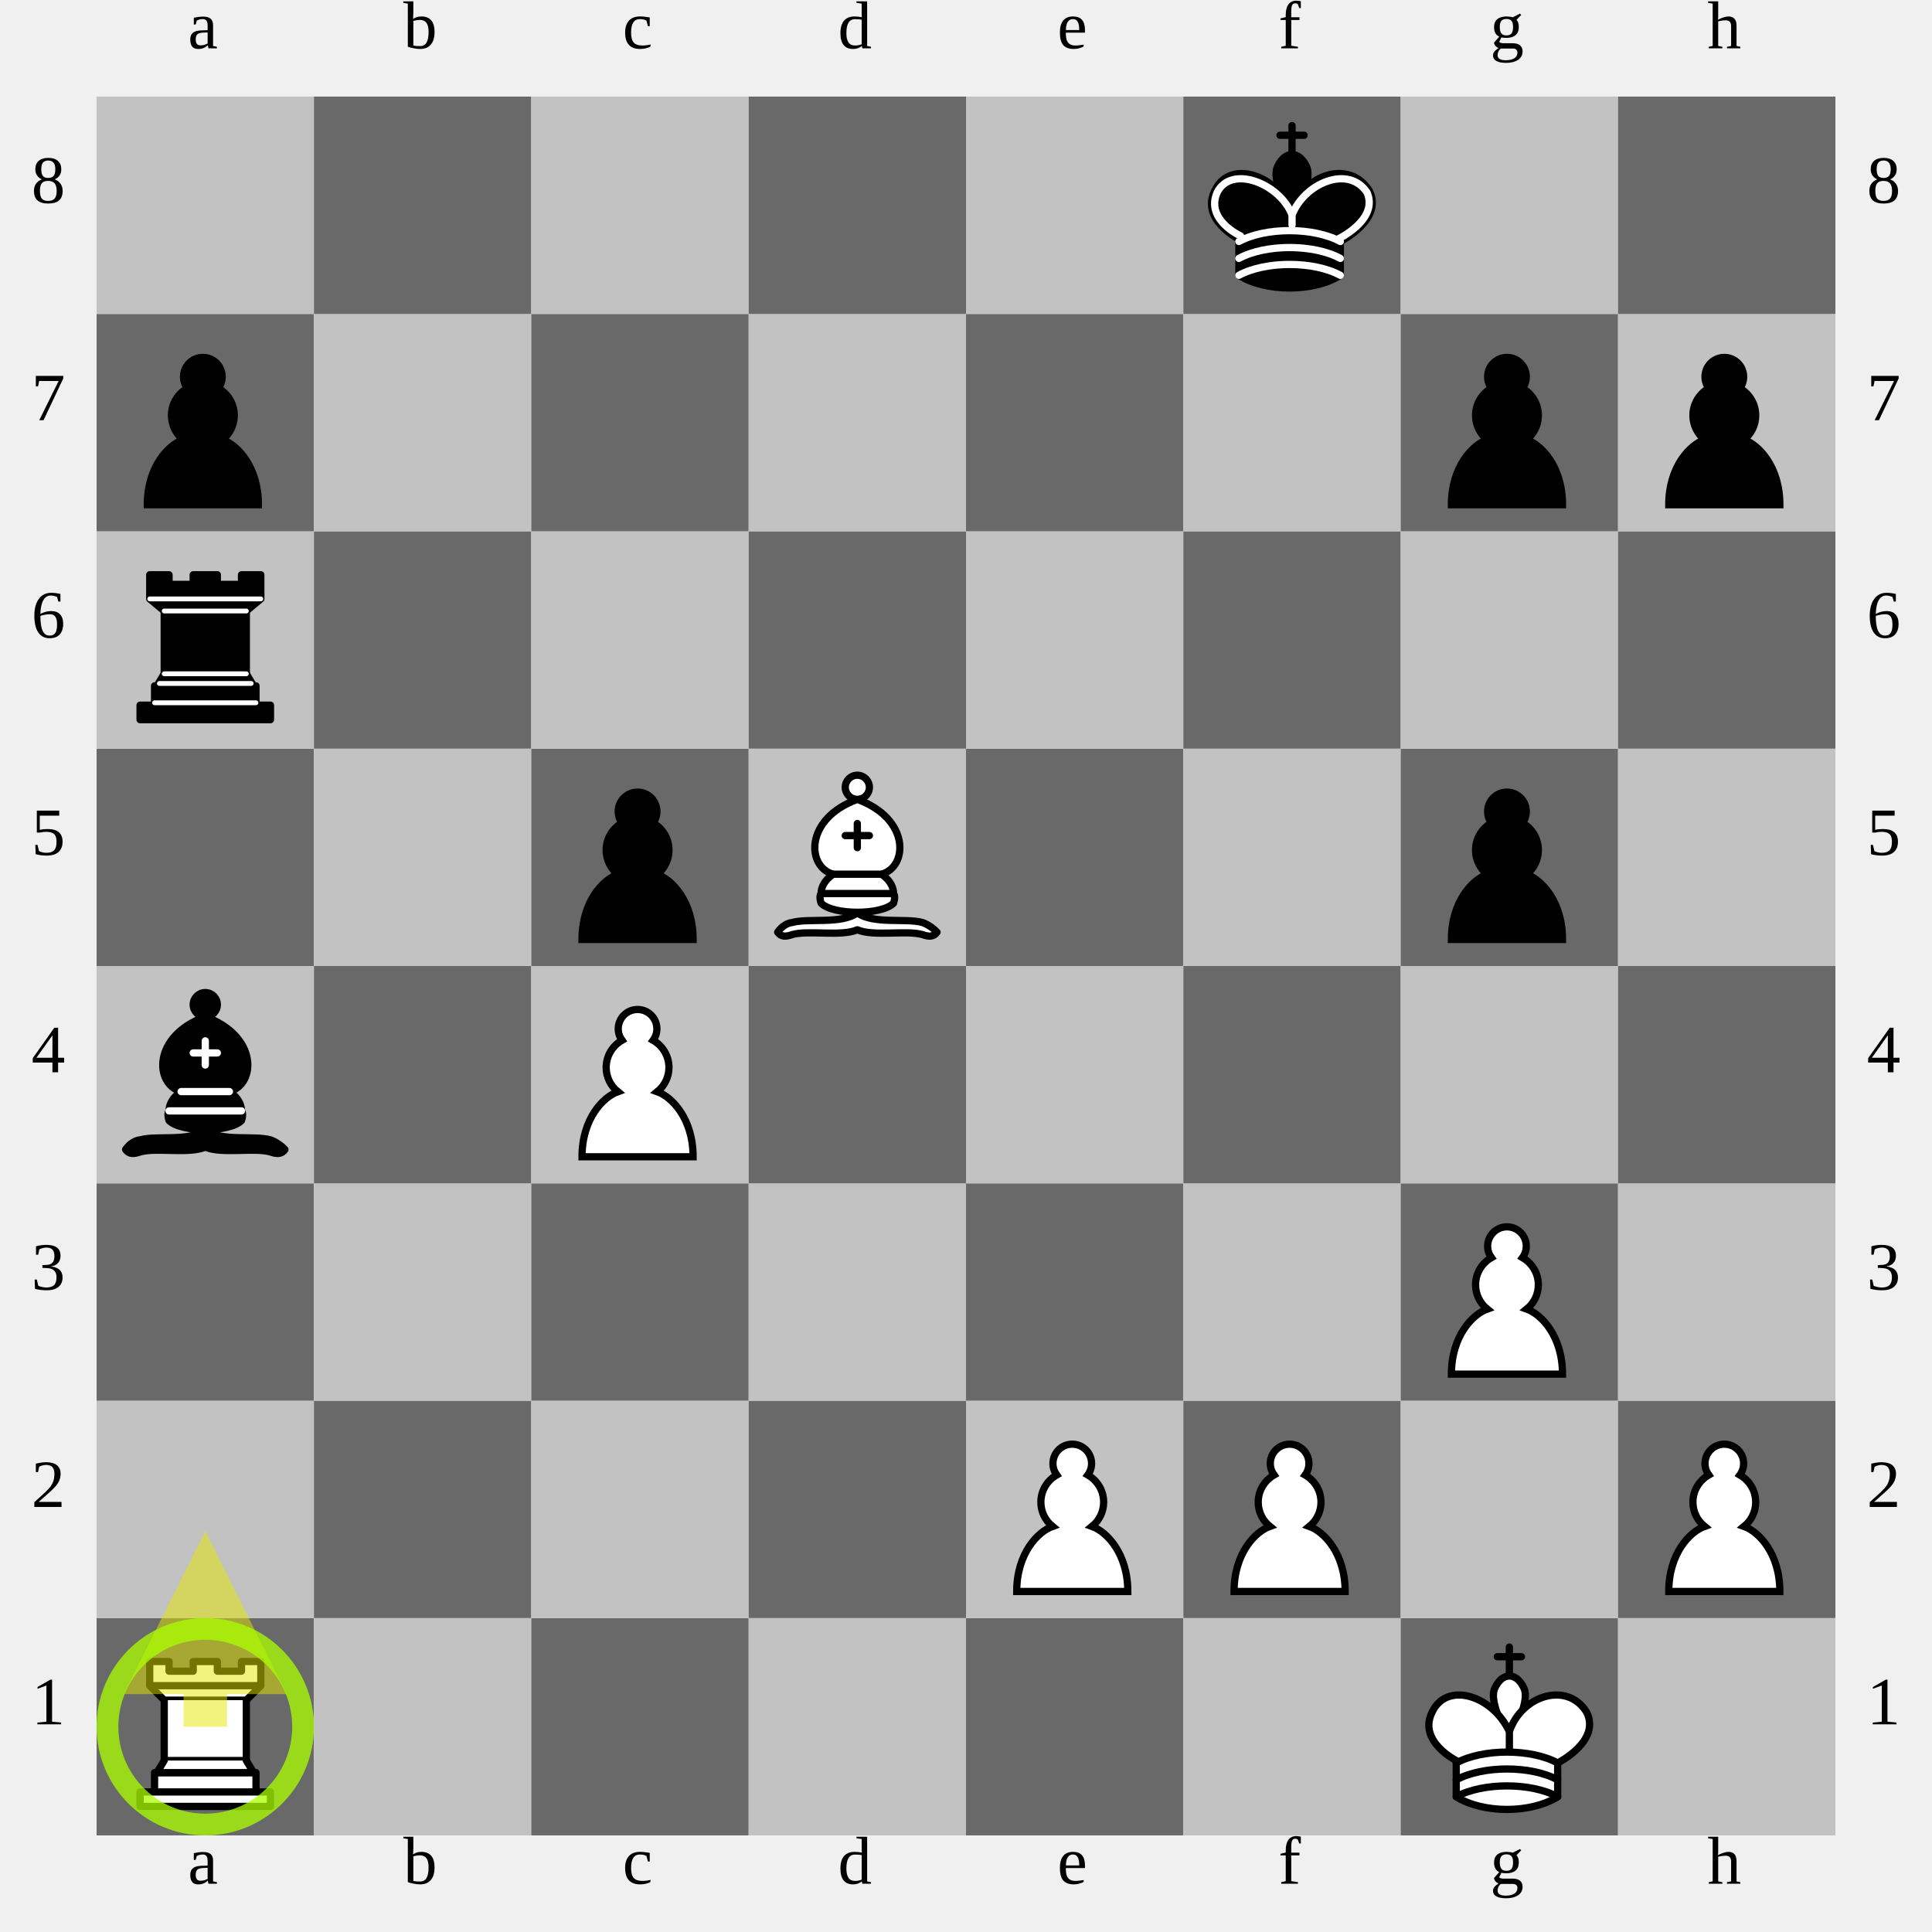
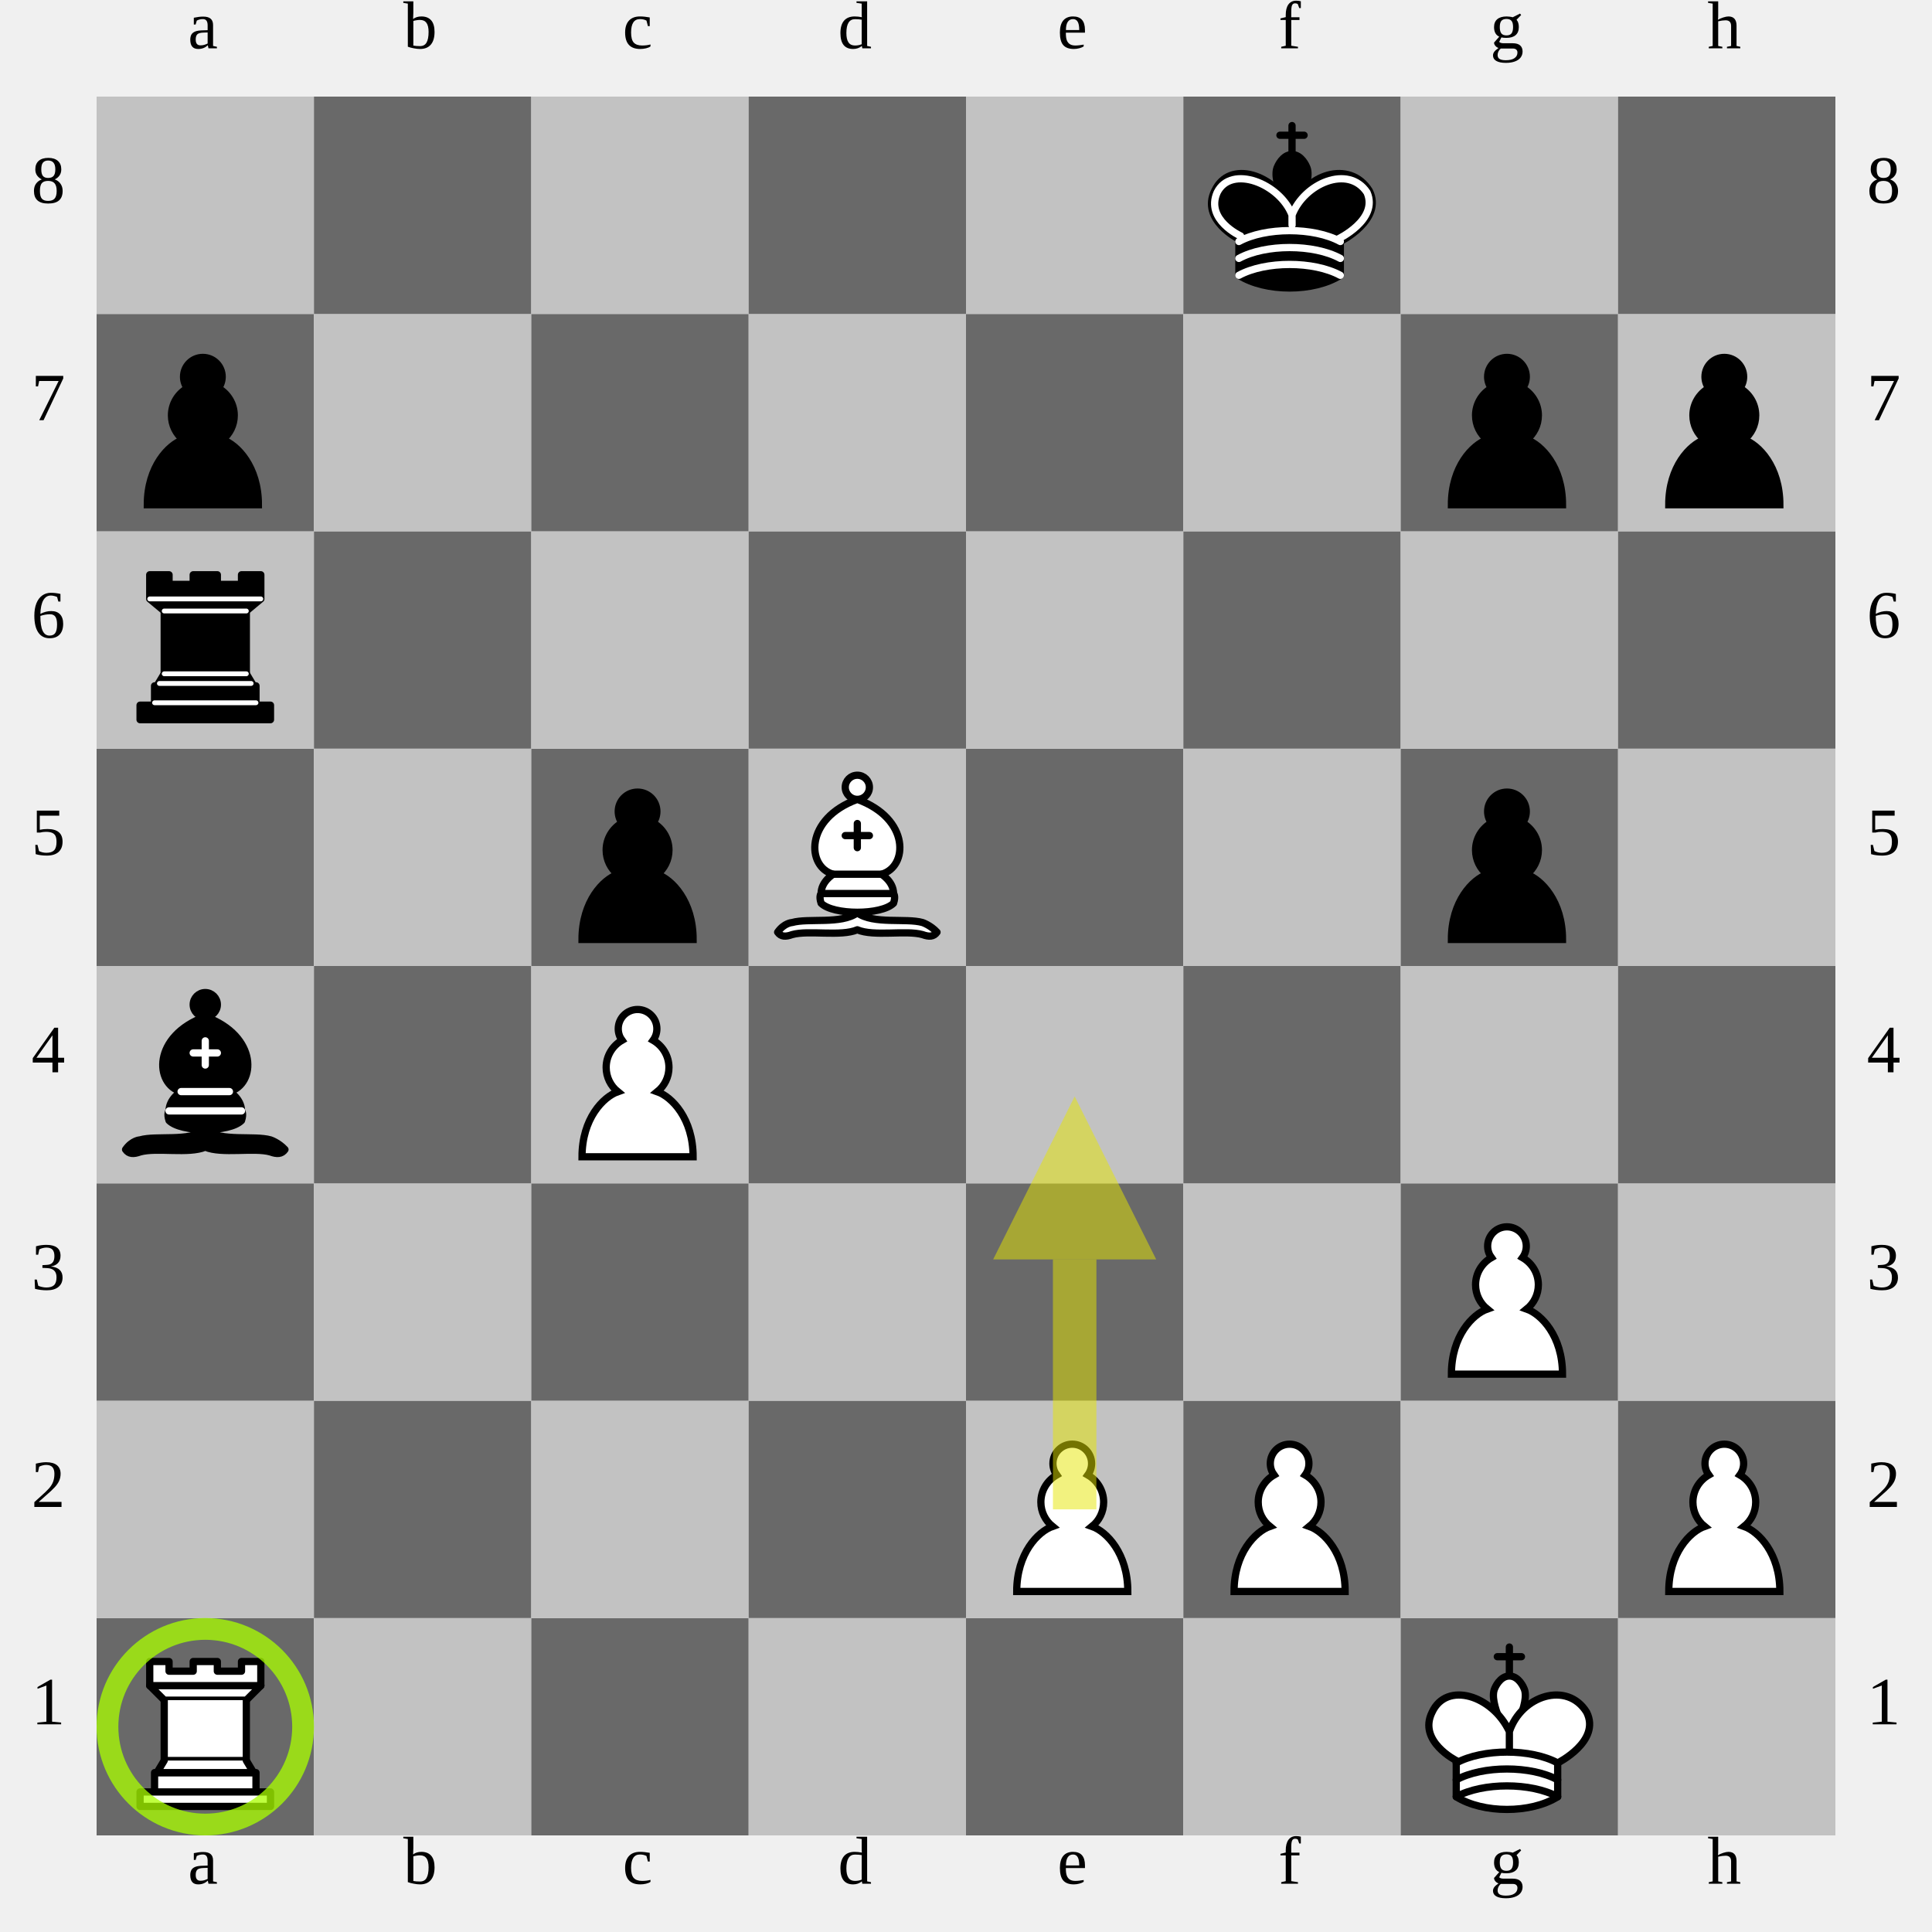
<svg xmlns="http://www.w3.org/2000/svg" xmlns:xlink="http://www.w3.org/1999/xlink" version="1.1" viewBox="0 0 400 400">
  <defs>
    <g class="white pawn" id="white-pawn">
      <path d="M22 9c-2.21 0-4 1.79-4 4 0 .89.29 1.71.78 2.38-1.95 1.12-3.28 3.21-3.28 5.62 0 2.03.94 3.84 2.41 5.03-3 1.06-7.41 5.55-7.41 13.47h23c0-7.92-4.41-12.41-7.41-13.47 1.47-1.19 2.41-3 2.41-5.03 0-2.41-1.33-4.5-3.28-5.62.49-.67.78-1.49.78-2.38 0-2.21-1.79-4-4-4z" fill="#fff" stroke="#000" stroke-linecap="round" stroke-width="1.5" />
    </g>
    <g class="white bishop" fill="none" fill-rule="evenodd" id="white-bishop" stroke="#000" stroke-linecap="round" stroke-linejoin="round" stroke-width="1.5">
      <g fill="#fff" stroke-linecap="butt">
        <path d="M9 36c3.39-.97 10.11.43 13.5-2 3.39 2.43 10.11 1.03 13.5 2 0 0 1.65.54 3 2-.68.97-1.65.99-3 .5-3.39-.97-10.11.46-13.5-1-3.39 1.46-10.11.03-13.5 1-1.354.49-2.323.47-3-.5 1.354-1.94 3-2 3-2zM15 32c2.5 2.5 12.5 2.5 15 0 .5-1.5 0-2 0-2 0-2.5-2.5-4-2.5-4 5.5-1.5 6-11.5-5-15.5-11 4-10.5 14-5 15.5 0 0-2.5 1.5-2.5 4 0 0-.5.5 0 2zM25 8a2.5 2.5 0 1 1-5 0 2.5 2.5 0 1 1 5 0z" />
      </g>
      <path d="M17.5 26h10M15 30h15m-7.5-14.5v5M20 18h5" stroke-linejoin="miter" />
    </g>
    <g class="white rook" fill="#fff" fill-rule="evenodd" id="white-rook" stroke="#000" stroke-linecap="round" stroke-linejoin="round" stroke-width="1.5">
      <path d="M9 39h27v-3H9v3zM12 36v-4h21v4H12zM11 14V9h4v2h5V9h5v2h5V9h4v5" stroke-linecap="butt" />
      <path d="M34 14l-3 3H14l-3-3" />
      <path d="M31 17v12.5H14V17" stroke-linecap="butt" stroke-linejoin="miter" />
      <path d="M31 29.5l1.5 2.5h-20l1.5-2.5" />
      <path d="M11 14h23" fill="none" stroke-linejoin="miter" />
    </g>
    <g class="white king" fill="none" fill-rule="evenodd" id="white-king" stroke="#000" stroke-linecap="round" stroke-linejoin="round" stroke-width="1.5">
      <path d="M22.5 11.63V6M20 8h5" stroke-linejoin="miter" />
      <path d="M22.5 25s4.5-7.5 3-10.5c0 0-1-2.5-3-2.5s-3 2.5-3 2.5c-1.5 3 3 10.5 3 10.5" fill="#fff" stroke-linecap="butt" stroke-linejoin="miter" />
      <path d="M11.5 37c5.5 3.5 15.5 3.5 21 0v-7s9-4.5 6-10.5c-4-6.5-13.5-3.5-16 4V27v-3.5c-3.5-7.5-13-10.5-16-4-3 6 5 10 5 10V37z" fill="#fff" />
      <path d="M11.5 30c5.5-3 15.5-3 21 0m-21 3.5c5.5-3 15.5-3 21 0m-21 3.5c5.5-3 15.5-3 21 0" />
    </g>
    <g class="black pawn" id="black-pawn">
      <path d="M22 9c-2.21 0-4 1.79-4 4 0 .89.29 1.71.78 2.38-1.95 1.12-3.28 3.21-3.28 5.62 0 2.03.94 3.84 2.41 5.03-3 1.06-7.41 5.55-7.41 13.47h23c0-7.92-4.41-12.41-7.41-13.47 1.47-1.19 2.41-3 2.41-5.03 0-2.41-1.33-4.5-3.28-5.62.49-.67.78-1.49.78-2.38 0-2.21-1.79-4-4-4z" stroke="#000" stroke-linecap="round" stroke-width="1.5" />
    </g>
    <g class="black bishop" fill="none" fill-rule="evenodd" id="black-bishop" stroke="#000" stroke-linecap="round" stroke-linejoin="round" stroke-width="1.5">
      <path d="M9 36c3.39-.97 10.11.43 13.5-2 3.39 2.43 10.11 1.03 13.5 2 0 0 1.65.54 3 2-.68.97-1.65.99-3 .5-3.39-.97-10.11.46-13.5-1-3.39 1.46-10.11.03-13.5 1-1.354.49-2.323.47-3-.5 1.354-1.94 3-2 3-2zm6-4c2.5 2.5 12.5 2.5 15 0 .5-1.5 0-2 0-2 0-2.5-2.5-4-2.5-4 5.5-1.5 6-11.5-5-15.5-11 4-10.5 14-5 15.5 0 0-2.5 1.5-2.5 4 0 0-.5.5 0 2zM25 8a2.5 2.5 0 1 1-5 0 2.5 2.5 0 1 1 5 0z" fill="#000" stroke-linecap="butt" />
      <path d="M17.5 26h10M15 30h15m-7.5-14.5v5M20 18h5" stroke="#fff" stroke-linejoin="miter" />
    </g>
    <g class="black rook" fill="#000" fill-rule="evenodd" id="black-rook" stroke="#000" stroke-linecap="round" stroke-linejoin="round" stroke-width="1.5">
      <path d="M9 39h27v-3H9v3zM12.5 32l1.5-2.5h17l1.5 2.5h-20zM12 36v-4h21v4H12z" stroke-linecap="butt" />
      <path d="M14 29.5v-13h17v13H14z" stroke-linecap="butt" stroke-linejoin="miter" />
      <path d="M14 16.5L11 14h23l-3 2.5H14zM11 14V9h4v2h5V9h5v2h5V9h4v5H11z" stroke-linecap="butt" />
      <path d="M12 35.5h21M13 31.5h19M14 29.5h17M14 16.5h17M11 14h23" fill="none" stroke="#fff" stroke-linejoin="miter" stroke-width="1" />
    </g>
    <g class="black king" fill="none" fill-rule="evenodd" id="black-king" stroke="#000" stroke-linecap="round" stroke-linejoin="round" stroke-width="1.5">
      <path d="M22.5 11.63V6" stroke-linejoin="miter" />
      <path d="M22.5 25s4.5-7.5 3-10.5c0 0-1-2.5-3-2.5s-3 2.5-3 2.5c-1.5 3 3 10.5 3 10.5" fill="#000" stroke-linecap="butt" stroke-linejoin="miter" />
      <path d="M11.5 37c5.5 3.5 15.5 3.5 21 0v-7s9-4.5 6-10.5c-4-6.5-13.5-3.5-16 4V27v-3.5c-3.5-7.5-13-10.5-16-4-3 6 5 10 5 10V37z" fill="#000" />
      <path d="M20 8h5" stroke-linejoin="miter" />
      <path d="M32 29.5s8.5-4 6.03-9.65C34.15 14 25 18 22.5 24.5l.01 2.1-.01-2.1C20 18 9.906 14 6.997 19.85c-2.497 5.65 4.853 9 4.853 9M11.5 30c5.5-3 15.5-3 21 0m-21 3.5c5.5-3 15.5-3 21 0m-21 3.5c5.5-3 15.5-3 21 0" stroke="#fff" />
    </g>
  </defs>
  <rect class="square dark a1" fill="#696969" height="45" stroke="none" width="45" x="20" y="335" />
  <use transform="translate(20, 335)" xlink:href="#white-rook" />
  <rect class="square light b1" fill="#c2c2c2" height="45" stroke="none" width="45" x="65" y="335" />
  <rect class="square dark c1" fill="#696969" height="45" stroke="none" width="45" x="110" y="335" />
  <rect class="square light d1" fill="#c2c2c2" height="45" stroke="none" width="45" x="155" y="335" />
  <rect class="square dark e1" fill="#696969" height="45" stroke="none" width="45" x="200" y="335" />
  <rect class="square light f1" fill="#c2c2c2" height="45" stroke="none" width="45" x="245" y="335" />
  <rect class="square dark g1" fill="#696969" height="45" stroke="none" width="45" x="290" y="335" />
  <use transform="translate(290, 335)" xlink:href="#white-king" />
  <rect class="square light h1" fill="#c2c2c2" height="45" stroke="none" width="45" x="335" y="335" />
  <rect class="square light a2" fill="#c2c2c2" height="45" stroke="none" width="45" x="20" y="290" />
  <rect class="square dark b2" fill="#696969" height="45" stroke="none" width="45" x="65" y="290" />
  <rect class="square light c2" fill="#c2c2c2" height="45" stroke="none" width="45" x="110" y="290" />
  <rect class="square dark d2" fill="#696969" height="45" stroke="none" width="45" x="155" y="290" />
  <rect class="square light e2" fill="#c2c2c2" height="45" stroke="none" width="45" x="200" y="290" />
  <use transform="translate(200, 290)" xlink:href="#white-pawn" />
  <rect class="square dark f2" fill="#696969" height="45" stroke="none" width="45" x="245" y="290" />
  <use transform="translate(245, 290)" xlink:href="#white-pawn" />
  <rect class="square light g2" fill="#c2c2c2" height="45" stroke="none" width="45" x="290" y="290" />
  <rect class="square dark h2" fill="#696969" height="45" stroke="none" width="45" x="335" y="290" />
  <use transform="translate(335, 290)" xlink:href="#white-pawn" />
  <rect class="square dark a3" fill="#696969" height="45" stroke="none" width="45" x="20" y="245" />
  <rect class="square light b3" fill="#c2c2c2" height="45" stroke="none" width="45" x="65" y="245" />
  <rect class="square dark c3" fill="#696969" height="45" stroke="none" width="45" x="110" y="245" />
  <rect class="square light d3" fill="#c2c2c2" height="45" stroke="none" width="45" x="155" y="245" />
  <rect class="square dark e3" fill="#696969" height="45" stroke="none" width="45" x="200" y="245" />
  <rect class="square light f3" fill="#c2c2c2" height="45" stroke="none" width="45" x="245" y="245" />
  <rect class="square dark g3" fill="#696969" height="45" stroke="none" width="45" x="290" y="245" />
  <use transform="translate(290, 245)" xlink:href="#white-pawn" />
  <rect class="square light h3" fill="#c2c2c2" height="45" stroke="none" width="45" x="335" y="245" />
  <rect class="square light a4" fill="#c2c2c2" height="45" stroke="none" width="45" x="20" y="200" />
  <use transform="translate(20, 200)" xlink:href="#black-bishop" />
  <rect class="square dark b4" fill="#696969" height="45" stroke="none" width="45" x="65" y="200" />
  <rect class="square light c4" fill="#c2c2c2" height="45" stroke="none" width="45" x="110" y="200" />
  <use transform="translate(110, 200)" xlink:href="#white-pawn" />
  <rect class="square dark d4" fill="#696969" height="45" stroke="none" width="45" x="155" y="200" />
  <rect class="square light e4" fill="#c2c2c2" height="45" stroke="none" width="45" x="200" y="200" />
  <rect class="square dark f4" fill="#696969" height="45" stroke="none" width="45" x="245" y="200" />
  <rect class="square light g4" fill="#c2c2c2" height="45" stroke="none" width="45" x="290" y="200" />
  <rect class="square dark h4" fill="#696969" height="45" stroke="none" width="45" x="335" y="200" />
  <rect class="square dark a5" fill="#696969" height="45" stroke="none" width="45" x="20" y="155" />
  <rect class="square light b5" fill="#c2c2c2" height="45" stroke="none" width="45" x="65" y="155" />
  <rect class="square dark c5" fill="#696969" height="45" stroke="none" width="45" x="110" y="155" />
  <use transform="translate(110, 155)" xlink:href="#black-pawn" />
  <rect class="square light d5" fill="#c2c2c2" height="45" stroke="none" width="45" x="155" y="155" />
  <use transform="translate(155, 155)" xlink:href="#white-bishop" />
  <rect class="square dark e5" fill="#696969" height="45" stroke="none" width="45" x="200" y="155" />
  <rect class="square light f5" fill="#c2c2c2" height="45" stroke="none" width="45" x="245" y="155" />
  <rect class="square dark g5" fill="#696969" height="45" stroke="none" width="45" x="290" y="155" />
  <use transform="translate(290, 155)" xlink:href="#black-pawn" />
  <rect class="square light h5" fill="#c2c2c2" height="45" stroke="none" width="45" x="335" y="155" />
  <rect class="square light a6" fill="#c2c2c2" height="45" stroke="none" width="45" x="20" y="110" />
  <use transform="translate(20, 110)" xlink:href="#black-rook" />
  <rect class="square dark b6" fill="#696969" height="45" stroke="none" width="45" x="65" y="110" />
  <rect class="square light c6" fill="#c2c2c2" height="45" stroke="none" width="45" x="110" y="110" />
  <rect class="square dark d6" fill="#696969" height="45" stroke="none" width="45" x="155" y="110" />
  <rect class="square light e6" fill="#c2c2c2" height="45" stroke="none" width="45" x="200" y="110" />
  <rect class="square dark f6" fill="#696969" height="45" stroke="none" width="45" x="245" y="110" />
  <rect class="square light g6" fill="#c2c2c2" height="45" stroke="none" width="45" x="290" y="110" />
  <rect class="square dark h6" fill="#696969" height="45" stroke="none" width="45" x="335" y="110" />
  <rect class="square dark a7" fill="#696969" height="45" stroke="none" width="45" x="20" y="65" />
  <use transform="translate(20, 65)" xlink:href="#black-pawn" />
  <rect class="square light b7" fill="#c2c2c2" height="45" stroke="none" width="45" x="65" y="65" />
  <rect class="square dark c7" fill="#696969" height="45" stroke="none" width="45" x="110" y="65" />
  <rect class="square light d7" fill="#c2c2c2" height="45" stroke="none" width="45" x="155" y="65" />
  <rect class="square dark e7" fill="#696969" height="45" stroke="none" width="45" x="200" y="65" />
  <rect class="square light f7" fill="#c2c2c2" height="45" stroke="none" width="45" x="245" y="65" />
  <rect class="square dark g7" fill="#696969" height="45" stroke="none" width="45" x="290" y="65" />
  <use transform="translate(290, 65)" xlink:href="#black-pawn" />
  <rect class="square light h7" fill="#c2c2c2" height="45" stroke="none" width="45" x="335" y="65" />
  <use transform="translate(335, 65)" xlink:href="#black-pawn" />
  <rect class="square light a8" fill="#c2c2c2" height="45" stroke="none" width="45" x="20" y="20" />
  <rect class="square dark b8" fill="#696969" height="45" stroke="none" width="45" x="65" y="20" />
  <rect class="square light c8" fill="#c2c2c2" height="45" stroke="none" width="45" x="110" y="20" />
  <rect class="square dark d8" fill="#696969" height="45" stroke="none" width="45" x="155" y="20" />
  <rect class="square light e8" fill="#c2c2c2" height="45" stroke="none" width="45" x="200" y="20" />
  <rect class="square dark f8" fill="#696969" height="45" stroke="none" width="45" x="245" y="20" />
  <use transform="translate(245, 20)" xlink:href="#black-king" />
  <rect class="square light g8" fill="#c2c2c2" height="45" stroke="none" width="45" x="290" y="20" />
  <rect class="square dark h8" fill="#696969" height="45" stroke="none" width="45" x="335" y="20" />
  <text alignment-baseline="middle" font-size="14" text-anchor="middle" x="42" y="10">a</text>
  <text alignment-baseline="middle" font-size="14" text-anchor="middle" x="42" y="390">a</text>
  <text alignment-baseline="middle" font-size="14" text-anchor="middle" x="87" y="10">b</text>
  <text alignment-baseline="middle" font-size="14" text-anchor="middle" x="87" y="390">b</text>
  <text alignment-baseline="middle" font-size="14" text-anchor="middle" x="132" y="10">c</text>
  <text alignment-baseline="middle" font-size="14" text-anchor="middle" x="132" y="390">c</text>
  <text alignment-baseline="middle" font-size="14" text-anchor="middle" x="177" y="10">d</text>
  <text alignment-baseline="middle" font-size="14" text-anchor="middle" x="177" y="390">d</text>
  <text alignment-baseline="middle" font-size="14" text-anchor="middle" x="222" y="10">e</text>
  <text alignment-baseline="middle" font-size="14" text-anchor="middle" x="222" y="390">e</text>
  <text alignment-baseline="middle" font-size="14" text-anchor="middle" x="267" y="10">f</text>
  <text alignment-baseline="middle" font-size="14" text-anchor="middle" x="267" y="390">f</text>
  <text alignment-baseline="middle" font-size="14" text-anchor="middle" x="312" y="10">g</text>
  <text alignment-baseline="middle" font-size="14" text-anchor="middle" x="312" y="390">g</text>
  <text alignment-baseline="middle" font-size="14" text-anchor="middle" x="357" y="10">h</text>
  <text alignment-baseline="middle" font-size="14" text-anchor="middle" x="357" y="390">h</text>
  <text alignment-baseline="middle" font-size="14" text-anchor="middle" x="10" y="357">1</text>
  <text alignment-baseline="middle" font-size="14" text-anchor="middle" x="390" y="357">1</text>
  <text alignment-baseline="middle" font-size="14" text-anchor="middle" x="10" y="312">2</text>
  <text alignment-baseline="middle" font-size="14" text-anchor="middle" x="390" y="312">2</text>
  <text alignment-baseline="middle" font-size="14" text-anchor="middle" x="10" y="267">3</text>
  <text alignment-baseline="middle" font-size="14" text-anchor="middle" x="390" y="267">3</text>
  <text alignment-baseline="middle" font-size="14" text-anchor="middle" x="10" y="222">4</text>
  <text alignment-baseline="middle" font-size="14" text-anchor="middle" x="390" y="222">4</text>
  <text alignment-baseline="middle" font-size="14" text-anchor="middle" x="10" y="177">5</text>
  <text alignment-baseline="middle" font-size="14" text-anchor="middle" x="390" y="177">5</text>
  <text alignment-baseline="middle" font-size="14" text-anchor="middle" x="10" y="132">6</text>
  <text alignment-baseline="middle" font-size="14" text-anchor="middle" x="390" y="132">6</text>
  <text alignment-baseline="middle" font-size="14" text-anchor="middle" x="10" y="87">7</text>
  <text alignment-baseline="middle" font-size="14" text-anchor="middle" x="390" y="87">7</text>
  <text alignment-baseline="middle" font-size="14" text-anchor="middle" x="10" y="42">8</text>
  <text alignment-baseline="middle" font-size="14" text-anchor="middle" x="390" y="42">8</text>
-   <line class="arrow" opacity="0.5" stroke="#e6e600" stroke-linecap="butt" stroke-width="9.0" x1="42.5" x2="42.5" y1="357.5" y2="350.75" />
-   <polygon class="arrow" fill="#e6e600" opacity="0.5" points="42.5,317.0 25.625,350.75 59.375,350.75" />
+   <line class="arrow" opacity="0.5" stroke="#e6e600" stroke-linecap="butt" stroke-width="9.0" x1="222.5" x2="222.5" y1="312.5" y2="260.75" />
+   <polygon class="arrow" fill="#e6e600" opacity="0.5" points="222.5,227.0 205.625,260.75 239.375,260.75" />
  <circle cx="42.5" cy="357.5" fill="none" opacity="0.5" r="20.25" stroke="#00ff00" stroke-width="4.5" />
  <circle cx="42.5" cy="357.5" fill="none" opacity="0.5" r="20.25" stroke="#ffff00" stroke-width="4.5" />
</svg>
